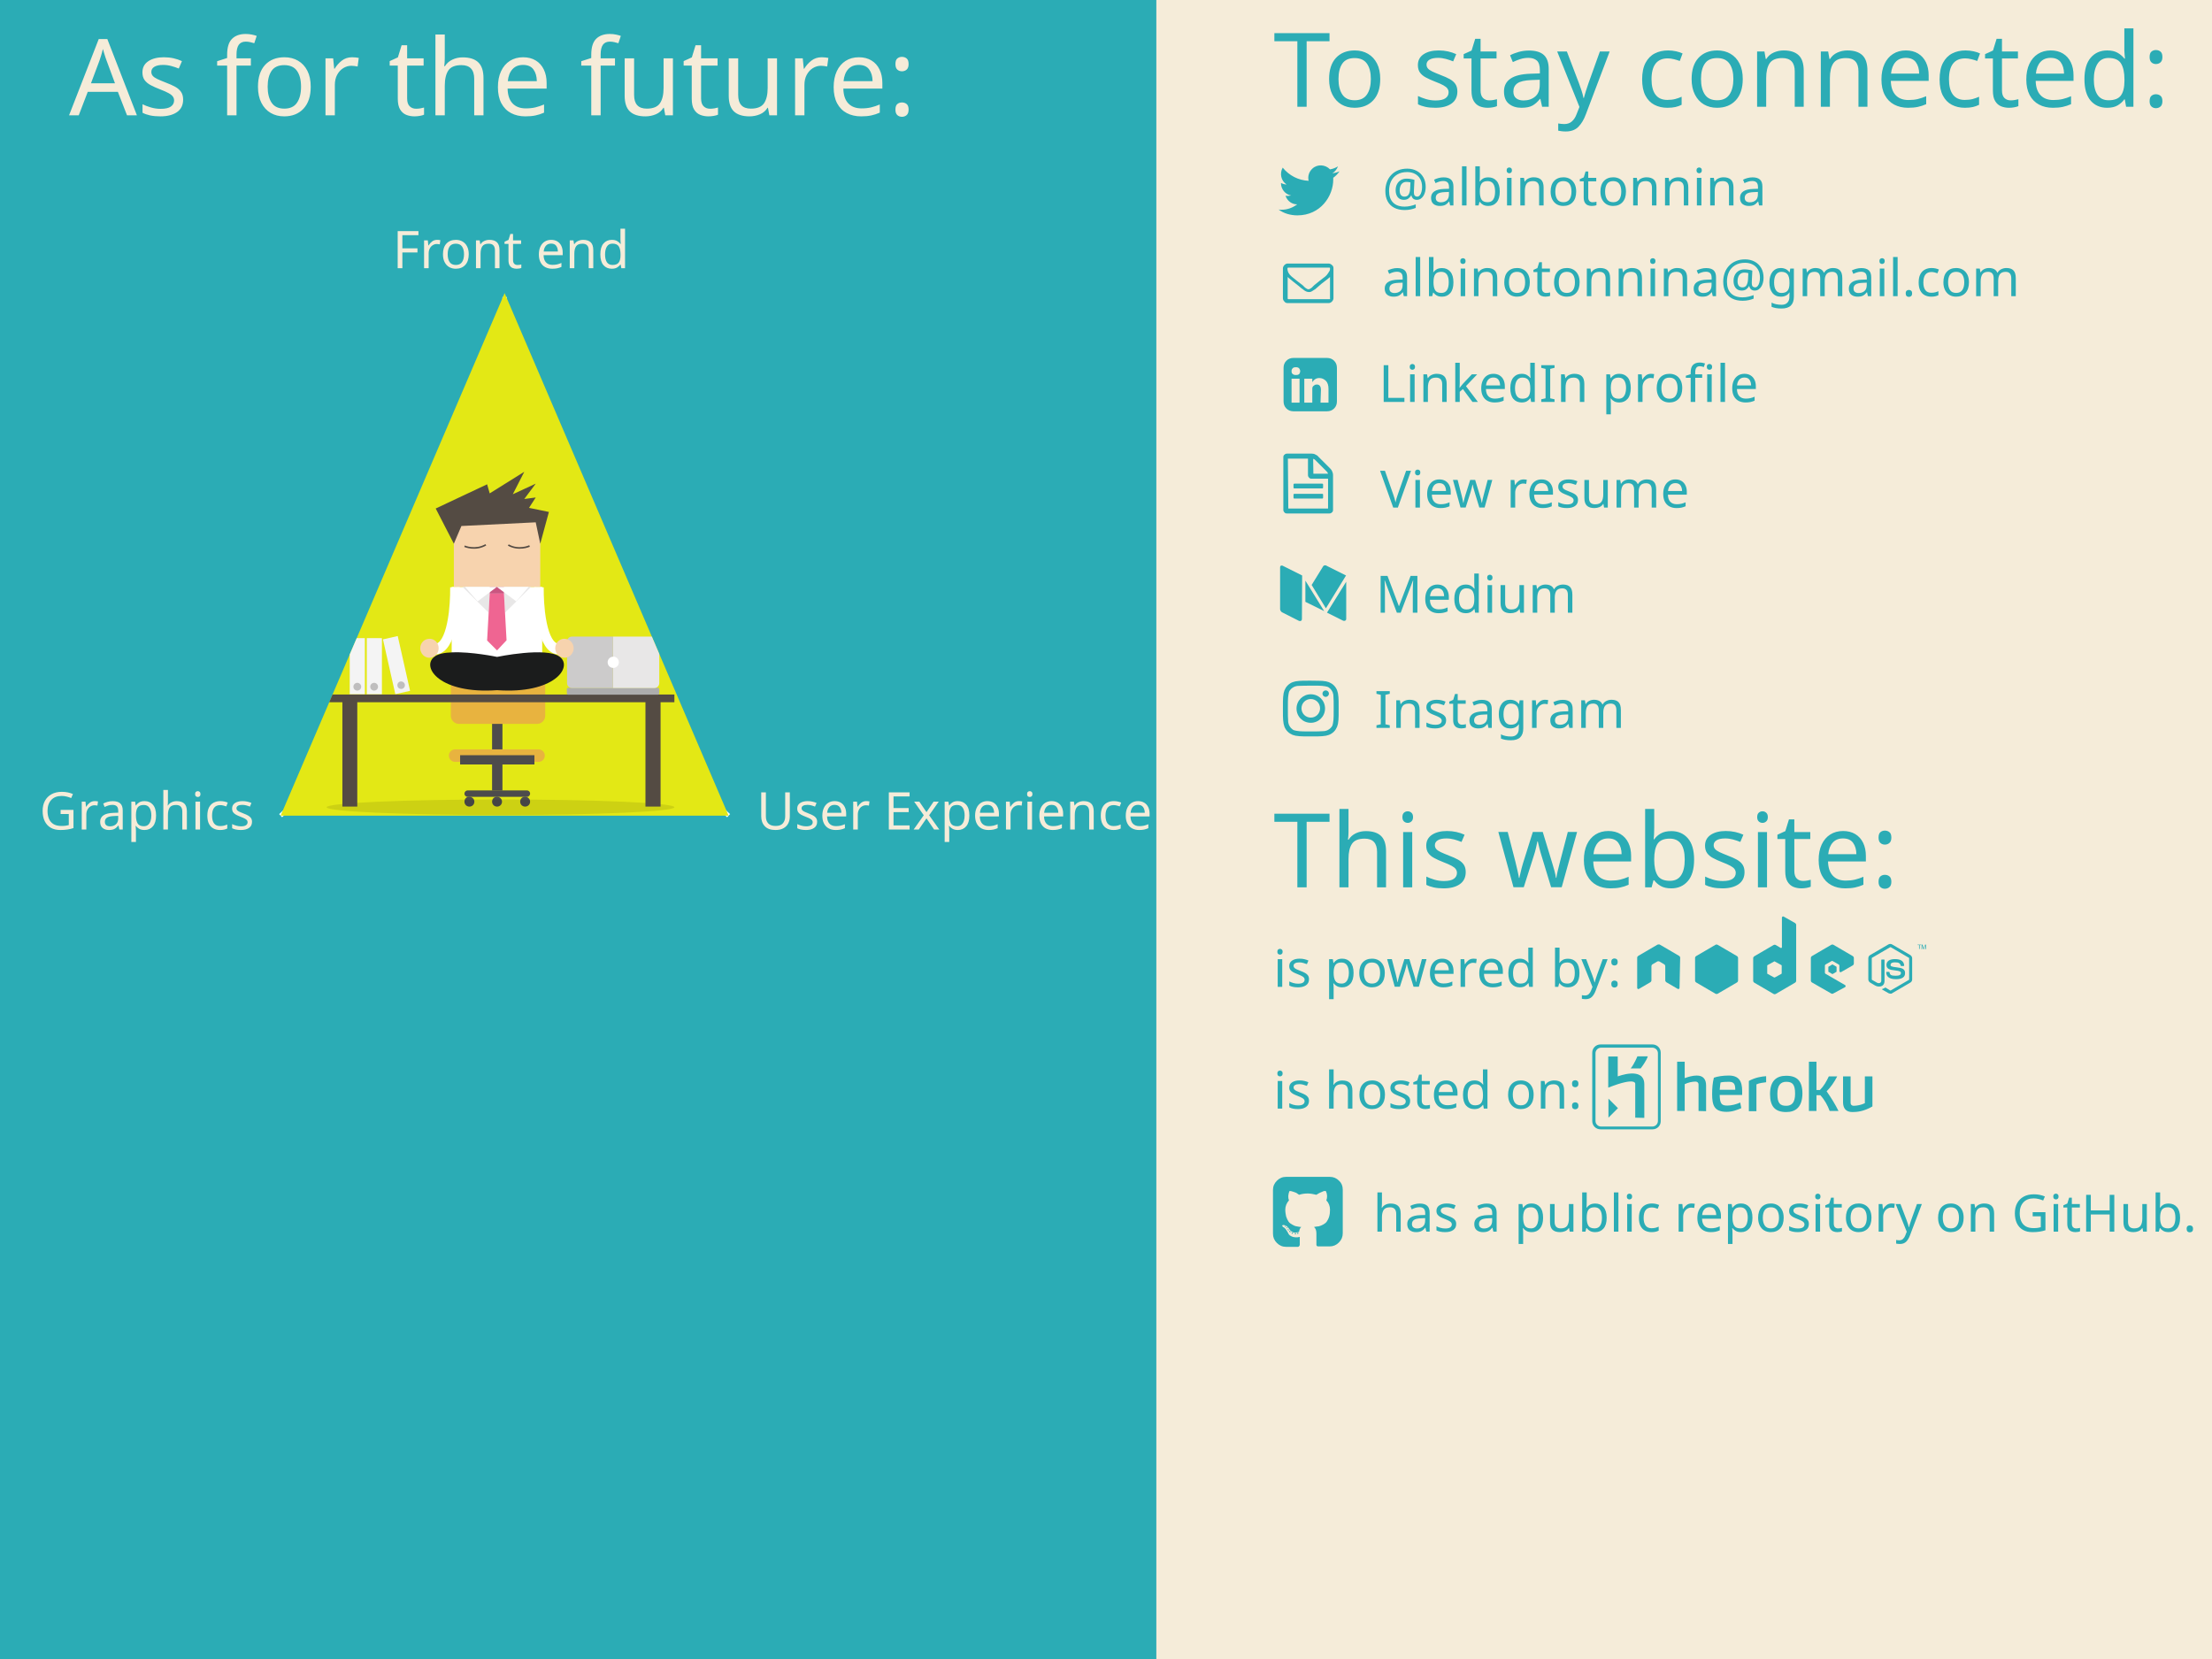
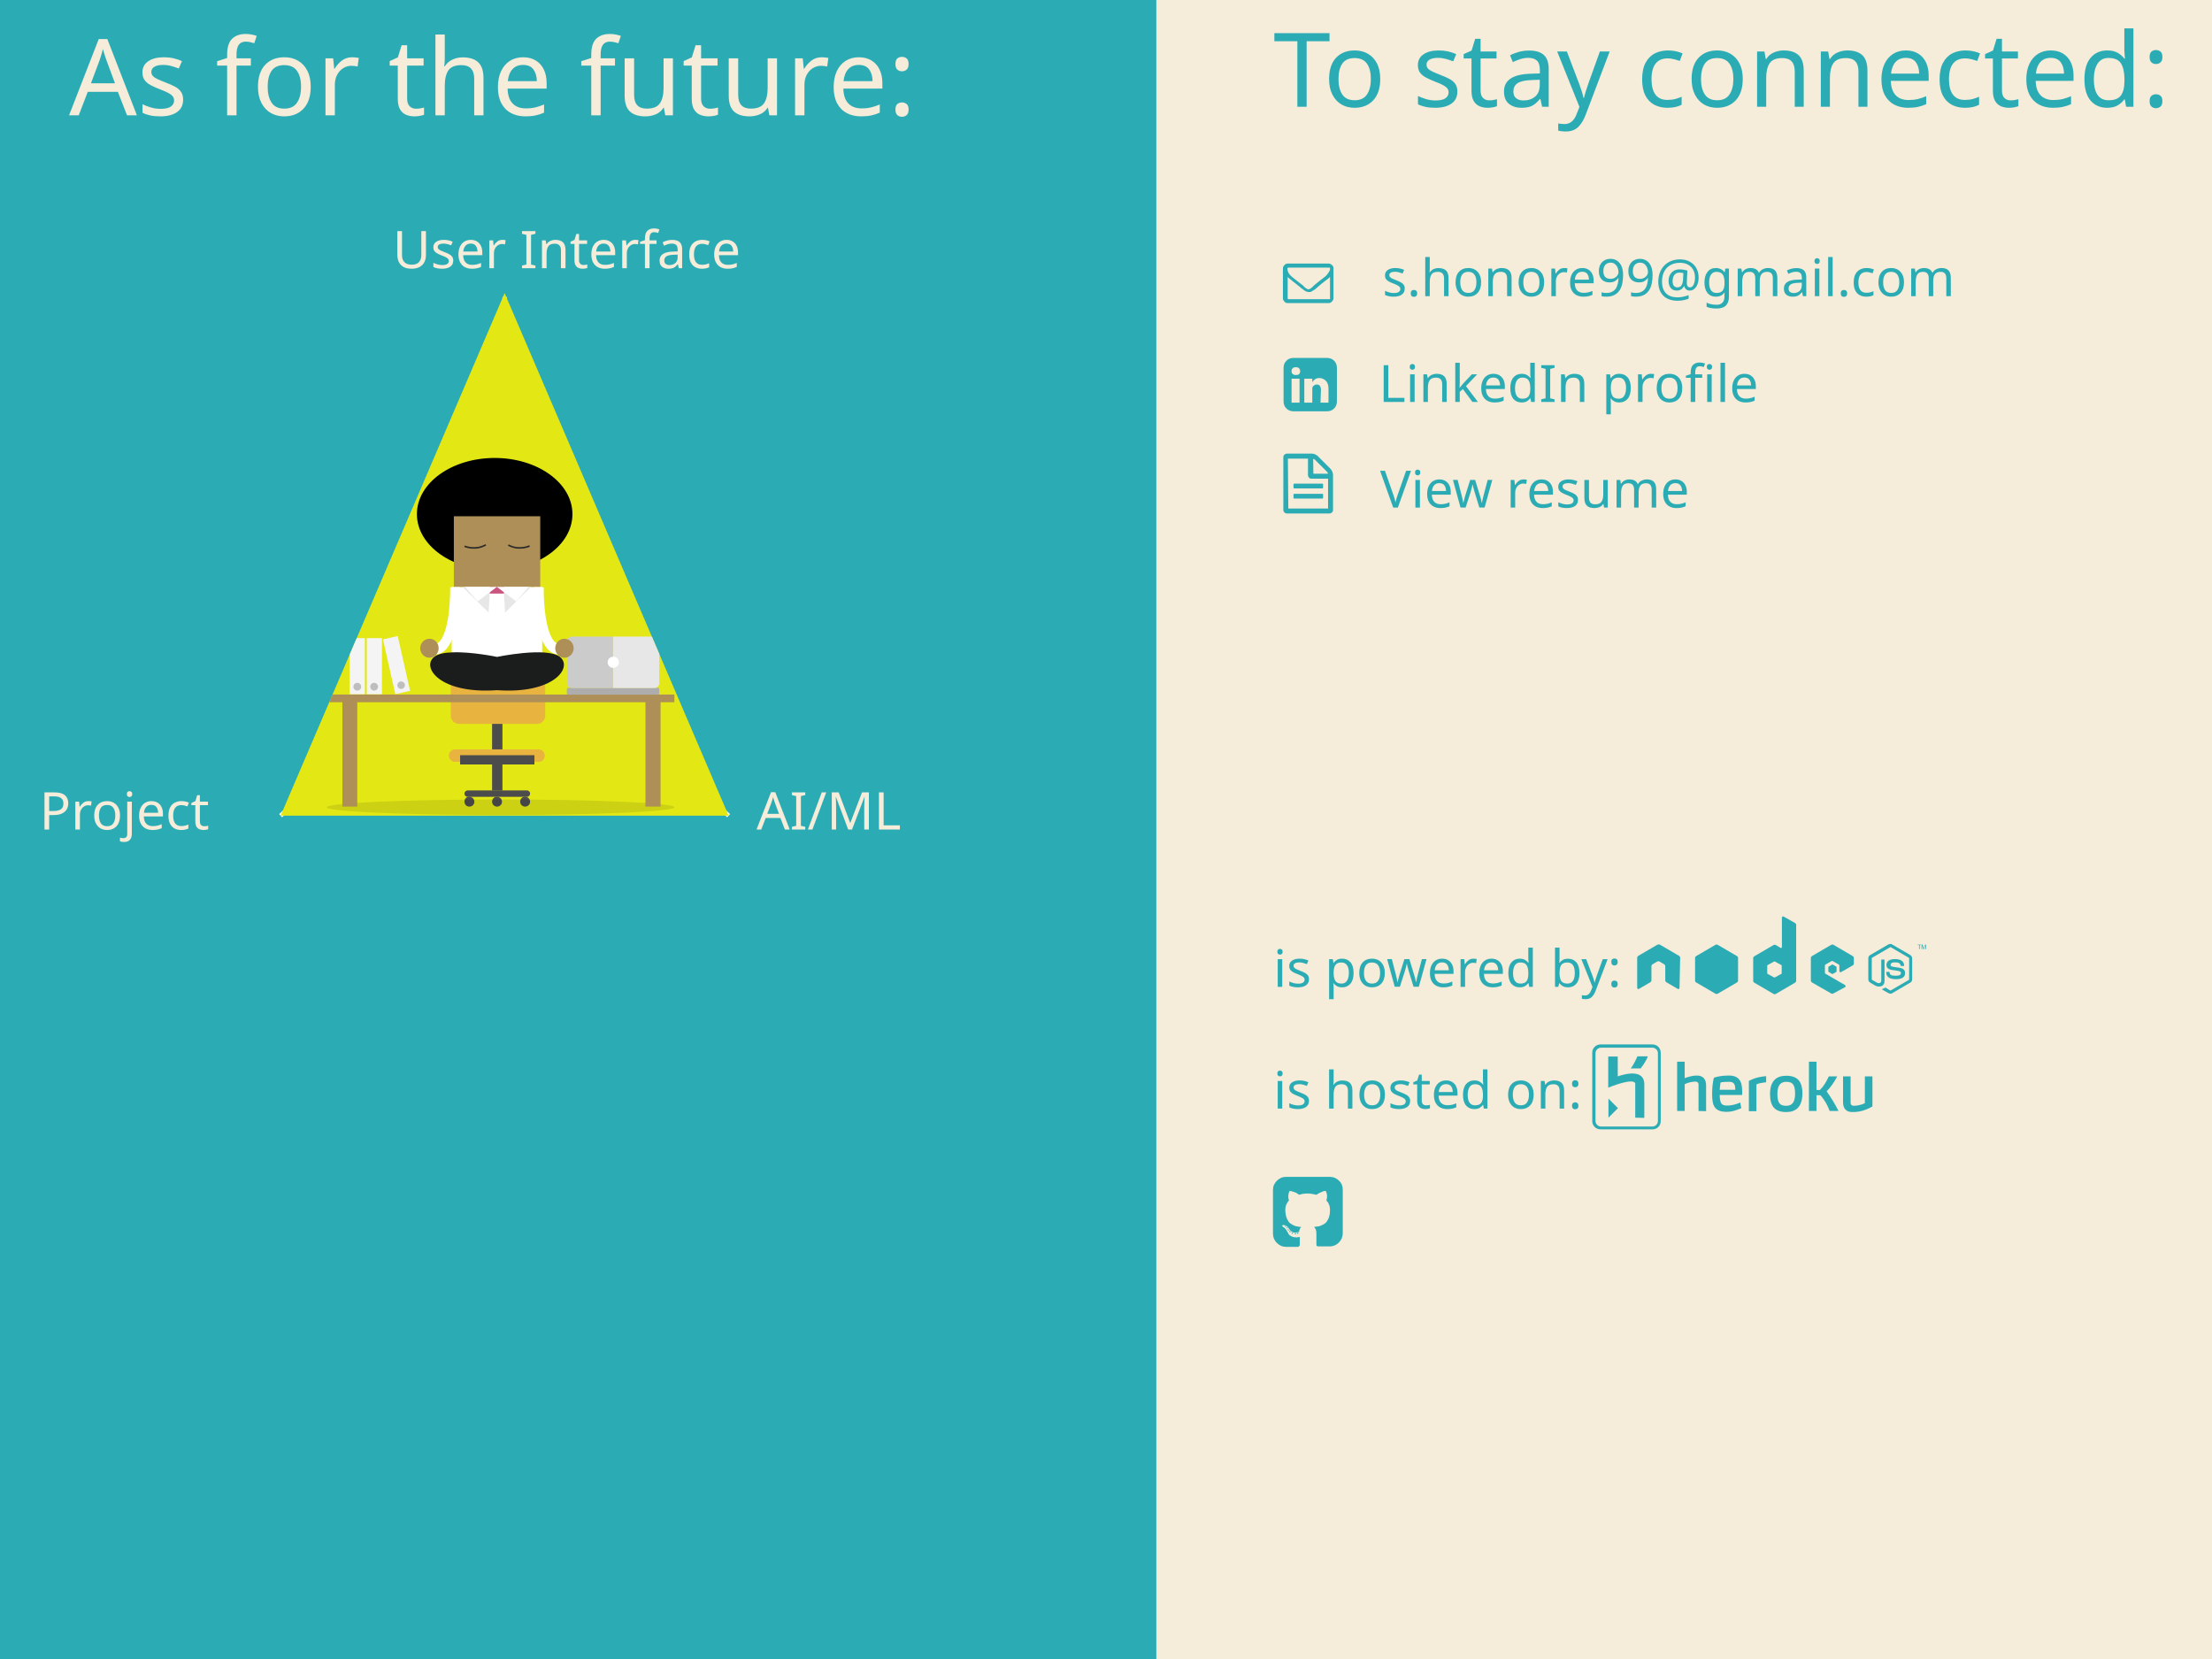
<svg xmlns="http://www.w3.org/2000/svg" xmlns:xlink="http://www.w3.org/1999/xlink" version="1.1" id="svg6" x="0px" y="0px" viewBox="496 -368 1024 768" enable-background="new 496 -368 1024 768" xml:space="preserve">
  <rect id="bg" x="-7122.6" y="-7472" fill="#2BACB5" stroke="#000000" stroke-miterlimit="10" width="15687.9" height="14889" />
  <g id="skills">
    <g id="skillnames">
      <g id="title">
-         <text id="texttitle" transform="matrix(1 0 0 1 677.7734 -243.826)" fill="#F5ECD9" font-family="'Roboto-Light'" font-size="24.076px">Front end</text>
+         <text id="texttitle" transform="matrix(1 0 0 1 677.7734 -243.826)" fill="#F5ECD9" font-family="'Roboto-Light'" font-size="24.076px">User Interface</text>
      </g>
      <g id="title_1_">
-         <text id="texttitle_1_" transform="matrix(1 0 0 1 846.2227 16.0004)" fill="#F5ECD9" font-family="'Roboto-Light'" font-size="24.076px">User Experience</text>
+         <text id="texttitle_1_" transform="matrix(1 0 0 1 846.2227 16.0004)" fill="#F5ECD9" font-family="'Roboto-Light'" font-size="24.076px">AI/ML</text>
      </g>
      <g id="title_2_">
-         <text id="texttitle_2_" transform="matrix(1 0 0 1 514.2649 16.0002)" fill="#F5ECD9" font-family="'Roboto-Light'" font-size="24.076px">Graphics</text>
+         <text id="texttitle_2_" transform="matrix(1 0 0 1 514.2649 16.0002)" fill="#F5ECD9" font-family="'Roboto-Light'" font-size="24.076px">Project</text>
      </g>
    </g>
    <polyline id="graph1" fill="none" stroke="#FFFFFF" stroke-width="2" stroke-miterlimit="10" points="729.6,-230.5 729.6,-87    833.3,9.6  " />
    <line id="graph2" fill="none" stroke="#FFFFFF" stroke-width="2" stroke-miterlimit="10" x1="729.6" y1="-87" x2="625.9" y2="9.6" />
    <polygon id="skillpath" fill="none" stroke="#FFFFFF" stroke-miterlimit="10" points="729.6,-147.8 748.5,-69.4 709.5,-69.4  " />
    <g id="invincible">
      <defs>
        <polygon id="clippingimage" points="729.6,-232.3 833.3,9.6 625.9,9.6    " />
      </defs>
      <clipPath id="clippingimage_1_">
        <use xlink:href="#clippingimage" overflow="visible" />
      </clipPath>
      <rect x="586.5" y="-244.5" clip-path="url(#clippingimage_1_)" fill="#E3E815" width="323" height="294" />
      <g clip-path="url(#clippingimage_1_)">
        <g>
          <g>
            <rect x="723.8" y="-41.8" fill="#4D4C4C" width="4.8" height="39.8" />
            <path fill="#E8B33F" d="M748.2-18.2c0,1.6-1.3,2.9-2.9,2.9h-38.6c-1.6,0-2.9-1.3-2.9-2.9l0,0c0-1.6,1.3-2.9,2.9-2.9h38.6       C746.9-21.1,748.2-19.8,748.2-18.2L748.2-18.2z" />
            <rect x="709" y="-18.4" fill="#4D4C4C" width="34.4" height="4.3" />
            <path fill="#4D4C4C" d="M741.4-0.6c0,0.8-0.7,1.5-1.5,1.5h-27.4c-0.8,0-1.5-0.7-1.5-1.5l0,0c0-0.8,0.7-1.5,1.5-1.5h27.4       C740.7-2.1,741.4-1.5,741.4-0.6L741.4-0.6z" />
            <path fill="#4D4C4C" d="M715.6,3.1c0,1.3-1,2.3-2.3,2.3c-1.3,0-2.3-1-2.3-2.3c0-1.3,1-2.3,2.3-2.3       C714.6,0.9,715.6,1.9,715.6,3.1z" />
            <path fill="#4D4C4C" d="M741.4,3.1c0,1.3-1,2.3-2.3,2.3c-1.3,0-2.3-1-2.3-2.3c0-1.3,1-2.3,2.3-2.3       C740.4,0.9,741.4,1.9,741.4,3.1z" />
            <path fill="#4D4C4C" d="M728.4,3.1c0,1.3-1,2.3-2.3,2.3c-1.3,0-2.3-1-2.3-2.3c0-1.3,1-2.3,2.3-2.3       C727.4,0.9,728.4,1.9,728.4,3.1z" />
            <path fill="#E8B33F" d="M748.4-36.6c0,2-1.7,3.7-3.7,3.7h-36.3c-2,0-3.7-1.7-3.7-3.7v-13.7c0-2,1.7-3.7,3.7-3.7h36.3       c2,0,3.7,1.7,3.7,3.7V-36.6z" />
          </g>
          <g>
            <path opacity="0.1" d="M808.2,5.7c0,2-36.1,3.6-80.5,3.6c-44.5,0-80.5-1.6-80.5-3.6c0-2,36.1-3.6,80.5-3.6       C772.1,2.1,808.2,3.7,808.2,5.7z" />
          </g>
          <g>
            <rect x="657.9" y="-72.6" fill="#F4F4F4" width="7" height="26" />
            <path fill="#BFBEBE" d="M663.2-50.1c0,1-0.8,1.8-1.8,1.8c-1,0-1.8-0.8-1.8-1.8c0-1,0.8-1.8,1.8-1.8       C662.4-51.9,663.2-51.1,663.2-50.1z" />
          </g>
          <g>
            <rect x="665.8" y="-72.6" fill="#F4F4F4" width="7" height="26" />
            <path fill="#BFBEBE" d="M671-50.1c0,1-0.8,1.8-1.8,1.8c-1,0-1.8-0.8-1.8-1.8c0-1,0.8-1.8,1.8-1.8C670.2-51.9,671-51.1,671-50.1       z" />
          </g>
          <g>
            <rect x="676.1" y="-73.1" transform="matrix(0.9755 -0.2198 0.2198 0.9755 29.8222 147.899)" fill="#F4F4F4" width="7" height="26" />
            <path fill="#BFBEBE" d="M683.4-51.2c0.2,1-0.4,1.9-1.3,2.1c-1,0.2-1.9-0.4-2.1-1.3c-0.2-1,0.4-1.9,1.3-2.1       C682.2-52.7,683.2-52.1,683.4-51.2z" />
          </g>
-           <polygon fill="#544B43" points="808.2,-46.5 648.1,-46.5 648.1,-42.9 654.5,-42.9 654.5,5.4 661.4,5.4 661.4,-42.9 794.8,-42.9       794.8,5.4 801.8,5.4 801.8,-42.9 808.2,-42.9     " />
+           <polygon fill="#ad8f57" points="808.2,-46.5 648.1,-46.5 648.1,-42.9 654.5,-42.9 654.5,5.4 661.4,5.4 661.4,-42.9 794.8,-42.9       794.8,5.4 801.8,5.4 801.8,-42.9 808.2,-42.9" />
        </g>
        <g>
          <path fill="#ADADAD" d="M801.2-47c0,0.3-0.3,0.6-0.6,0.6H759c-0.3,0-0.6-0.3-0.6-0.6v-2c0-0.3,0.3-0.6,0.6-0.6h41.6      c0.3,0,0.6,0.3,0.6,0.6V-47z" />
          <g>
            <path fill="#E8E7E7" d="M798.9-73.3h-19.1v23.8h19.1c1.3,0,2.3-1,2.3-2.3V-71C801.2-72.3,800.2-73.3,798.9-73.3z" />
            <path fill="#CCCBCB" d="M760.8-73.3c-1.3,0-2.3,1-2.3,2.3v19.2c0,1.3,1,2.3,2.3,2.3h19v-23.8H760.8z" />
          </g>
          <path fill="#FFFFFF" d="M782.5-61.4c0,1.5-1.2,2.6-2.6,2.6c-1.5,0-2.6-1.2-2.6-2.6c0-1.5,1.2-2.6,2.6-2.6      C781.3-64.1,782.5-62.9,782.5-61.4z" />
        </g>
        <g id="me">
          <rect x="705.1" y="-96.3" fill="#FFFFFF" width="41.9" height="41.9" />
-           <polygon fill="#F7D3AE" points="706.1,-129 706.1,-115.8 706.1,-96.3 746.1,-96.3 746.1,-115.4 746.1,-129     " />
+           <ellipse cx="725" cy="-130" rx="35" ry="25" style="fill:black;stroke:black;stroke-width:2" />
+           <polygon fill="#ad8f57" points="706.1,-129 706.1,-115.8 706.1,-96.3 746.1,-96.3 746.1,-115.4 746.1,-129     " />
          <polygon fill="#E8E7E7" points="729.3,-93.2 729.8,-84.4 741.8,-96.3 729.3,-96.3 729.3,-93.2     " />
          <polygon fill="#E8E7E7" points="722.7,-96.3 710.1,-96.3 722.2,-84.4 722.7,-93.2     " />
          <polygon fill="#CA5580" points="726,-93.2 729.3,-93.2 729.3,-96.3 722.7,-96.3 722.7,-93.2     " />
-           <polygon fill="#EF6592" points="730.5,-71.6 729.3,-93.2 729.3,-93.2 726,-93.2 722.7,-93.2 721.5,-71.5 726.1,-66.9     " />
          <polygon fill="#FFFFFF" points="726,-96.3 717.1,-89.6 711.3,-96.3     " />
          <polygon fill="#FFFFFF" points="726,-96.3 735,-89.6 740.7,-96.3     " />
-           <polygon fill="#1B1C1C" points="747,-51.1 705.2,-51.2 705.2,-61.4 747,-61.4     " />
-           <polygon fill="#544B43" points="706.1,-116.3 697.7,-132.6 721.5,-143.8 722.7,-139.6 738.7,-149.6 733.4,-139.2 744,-144.1       738.7,-137 744,-137.7 740.9,-132.9 750.1,-131 746.1,-116.3 744,-126.2 709.6,-124.5     " />
+           <polygon fill="#1B1C1C" points="747,-51.1 705.2,-51.2 705.2,-61.4 747,-61.4 " />
+           <path d="M125,85 a60,60 0 1,0 -115,0" fill="#2b2b2a" />
          <path fill="#1B1C1C" d="M728-45.9" />
          <path fill="#1B1C1C" d="M755.2-63.9c-6.1-4.8-29.1,0-29.1,0s-11.9-2.5-20.8-2.1c-3.5,0.1-6.6,0.7-8.3,2.1      c-6.1,4.8,2.7,17.3,29.1,15.4C752.5-46.6,761.3-59.1,755.2-63.9z" />
          <g>
-             <path fill="#544B43" d="M711.2-115.5l-0.3,0.7c0.2,0.1,5.3,2.2,10.2-0.7l-0.4-0.6C716.1-113.4,711.2-115.4,711.2-115.5z" />
+             <path fill="#2b2b2a" d="M711.2-115.5l-0.3,0.7c0.2,0.1,5.3,2.2,10.2-0.7l-0.4-0.6C716.1-113.4,711.2-115.4,711.2-115.5z" />
          </g>
          <g>
-             <path fill="#544B43" d="M741-115.6l0.3,0.7c-0.2,0.1-5.2,2.3-10.2-0.5l0.4-0.6C736.1-113.4,740.9-115.5,741-115.6z" />
+             <path fill="#2b2b2a" d="M741-115.6l0.3,0.7c-0.2,0.1-5.2,2.3-10.2-0.5l0.4-0.6C736.1-113.4,740.9-115.5,741-115.6z" />
          </g>
          <g>
            <path fill="#FFFFFF" d="M756.8-70.4c-2,0.9-3.1,0.3-3.7-0.2c-2.2-1.7-3.9-6.7-4.8-14c-0.7-6-0.6-11.4-0.6-11.5c0,0,0,0,0,0       l-4.4-0.1c0,0.2-0.1,5.9,0.7,12.2c1.1,9,3.3,14.9,6.6,17.5c1,0.8,2.5,1.5,4.4,1.5c1,0,2.2-0.2,3.5-0.8L756.8-70.4z" />
-             <path fill="#F7D3AE" d="M756.5-63.6c-2.3-0.4-3.8-2.7-3.4-5.1c0.4-2.4,2.6-4,5-3.5c2.3,0.4,3.8,2.7,3.4,5.1       C761-64.7,758.8-63.1,756.5-63.6z" />
+             <path fill="#ad8f57" d="M756.5-63.6c-2.3-0.4-3.8-2.7-3.4-5.1c0.4-2.4,2.6-4,5-3.5c2.3,0.4,3.8,2.7,3.4,5.1       C761-64.7,758.8-63.1,756.5-63.6z" />
          </g>
          <g>
            <path fill="#FFFFFF" d="M695.3-70.4c2,0.9,3.1,0.3,3.7-0.2c2.2-1.7,3.9-6.7,4.8-14c0.7-6,0.6-11.4,0.6-11.5c0,0,0,0,0,0       l4.4-0.1c0,0.2,0.1,5.9-0.7,12.2c-1.1,9-3.3,14.9-6.6,17.5c-1,0.8-2.5,1.5-4.4,1.5c-1,0-2.2-0.2-3.5-0.8L695.3-70.4z" />
-             <path fill="#F7D3AE" d="M695.6-63.6c2.3-0.4,3.8-2.7,3.4-5.1c-0.4-2.4-2.6-4-5-3.5c-2.3,0.4-3.8,2.7-3.4,5.1       C691.1-64.7,693.3-63.1,695.6-63.6z" />
+             <path fill="#ad8f57" d="M695.6-63.6c2.3-0.4,3.8-2.7,3.4-5.1c-0.4-2.4-2.6-4-5-3.5c-2.3,0.4-3.8,2.7-3.4,5.1       C691.1-64.7,693.3-63.1,695.6-63.6z" />
          </g>
        </g>
      </g>
    </g>
  </g>
  <g id="sc6title">
    <text transform="matrix(1 0 0 1 527.9698 -314.6172)" fill="#F5ECD9" font-family="'Roboto-Thin'" font-size="49.216px">As for the future:</text>
  </g>
  <rect id="bgright" x="1031.3" y="-1872.5" fill="#F5ECD9" width="2340.6" height="3810.5" />
  <g id="endtitles">
    <g id="githubsite">
      <g>
        <text transform="matrix(1 0 0 1 1098.577 1164.745)" fill="#2BACB5" font-family="'Roboto-Thin'" font-size="23.865px">copyright 2017 Albino Tonnina</text>
      </g>
      <path fill="#2BACB5" d="M1093.4,202.4c-0.1,0.1-0.3,0.1-0.4-0.1c-0.2-0.2-0.3-0.3-0.1-0.4c0.1-0.1,0.3-0.1,0.4,0.1    C1093.5,202.2,1093.5,202.4,1093.4,202.4z M1092.5,201.2c0.2,0.2,0.2,0.3,0,0.4c-0.1,0.1-0.3,0-0.3-0.2c-0.1-0.2-0.1-0.3,0-0.4    C1092.3,200.9,1092.4,200.9,1092.5,201.2z M1091.2,199.9c-0.1,0.1-0.2,0.1-0.3,0c-0.2-0.1-0.2-0.2-0.2-0.3c0-0.1,0.2-0.1,0.3,0    C1091.2,199.7,1091.3,199.8,1091.2,199.9z M1091.9,200.6c-0.1,0.1-0.2,0.1-0.3-0.1c-0.1-0.2-0.2-0.3,0-0.3    c0.1-0.1,0.2-0.1,0.3,0.1C1092,200.4,1092,200.5,1091.9,200.6z M1094.6,202.9c-0.1,0.2-0.2,0.3-0.4,0.2c-0.3-0.1-0.3-0.2-0.3-0.3    c0.1-0.2,0.2-0.2,0.4-0.2C1094.6,202.7,1094.6,202.8,1094.6,202.9z M1096,203.1c0,0.2-0.1,0.3-0.3,0.3c-0.3,0-0.3-0.1-0.3-0.3    c0-0.2,0.1-0.3,0.3-0.3C1095.8,202.9,1096,202.9,1096,203.1z M1097.1,202.9c0,0.2-0.1,0.3-0.3,0.3s-0.3,0-0.4-0.2    c0-0.2,0.1-0.3,0.3-0.3C1097,202.6,1097.1,202.7,1097.1,202.9z M1117.6,182.7v20.2c0,1.7-0.6,3.1-1.8,4.3    c-1.2,1.2-2.6,1.8-4.3,1.8h-4.8c-0.3,0-0.4,0-0.5,0s-0.3-0.1-0.4-0.1c-0.2-0.1-0.3-0.2-0.3-0.3c-0.1-0.2-0.1-0.3-0.1-0.6v-5    c0-1.3-0.3-2.3-1.1-3c0.8-0.1,1.5-0.3,2.2-0.3c0.7-0.2,1.3-0.4,2-0.8c0.7-0.4,1.3-0.8,1.7-1.4c0.4-0.6,0.8-1.3,1.1-2.3    s0.4-2,0.4-3.2c0-1.7-0.6-3.2-1.7-4.3c0.5-1.3,0.5-2.8-0.2-4.3c-0.4-0.1-1-0.1-1.7,0.3c-0.8,0.3-1.4,0.6-1.9,0.9l-0.8,0.5    c-1.3-0.3-2.7-0.6-4-0.6c-1.4,0-2.8,0.2-4,0.6c-0.3-0.2-0.5-0.3-0.9-0.6c-0.3-0.3-0.9-0.5-1.8-0.8c-0.8-0.3-1.4-0.4-1.8-0.3    c-0.6,1.6-0.7,3-0.2,4.3c-1.1,1.2-1.7,2.7-1.7,4.3c0,1.2,0.2,2.3,0.4,3.2c0.3,0.9,0.7,1.7,1.1,2.3s1,1,1.7,1.4    c0.7,0.4,1.3,0.7,2,0.8s1.3,0.3,2.2,0.3c-0.6,0.5-0.9,1.3-1,2.2c-0.3,0.2-0.6,0.3-0.9,0.3c-0.3,0.1-0.8,0.1-1.2,0.1    c-0.5,0-0.9-0.2-1.4-0.5c-0.5-0.3-0.8-0.8-1.2-1.3c-0.3-0.4-0.6-0.8-1-1.1c-0.4-0.3-0.8-0.4-1-0.5l-0.4-0.1c-0.3,0-0.5,0-0.6,0.1    c-0.1,0.1-0.2,0.2-0.1,0.3c0,0.1,0.1,0.2,0.2,0.3c0.1,0.1,0.2,0.2,0.3,0.3l0.2,0.1c0.3,0.2,0.6,0.4,0.9,0.8    c0.3,0.4,0.5,0.8,0.7,1.1l0.3,0.5c0.2,0.5,0.5,1,0.9,1.3s0.9,0.5,1.4,0.7c0.5,0.1,1,0.2,1.5,0.2c0.5,0,0.8,0,1.2-0.1l0.5-0.1    c0,0.5,0,1.3,0,2.2s0,1.4,0,1.4c0,0.3-0.1,0.5-0.3,0.7c-0.2,0.2-0.3,0.3-0.5,0.3s-0.4,0-0.7,0h-4.8c-1.7,0-3.1-0.6-4.3-1.8    c-1.2-1.2-1.8-2.6-1.8-4.3v-20.2c0-1.7,0.6-3.1,1.8-4.3c1.2-1.2,2.6-1.8,4.3-1.8h20.2c1.7,0,3.1,0.6,4.3,1.8    C1117,179.6,1117.6,181,1117.6,182.7L1117.6,182.7z" />
      <g>
-         <text transform="matrix(1 0 0 1 1131.617 202.1562)" fill="#2BACB5" font-family="'Roboto-Thin'" font-size="23.865px">has a public repository on GitHub.</text>
-       </g>
+ 		</g>
    </g>
    <g id="node">
      <g>
        <path fill="#2BACB5" d="M1273.8,75.4c0-0.4-0.2-0.7-0.5-0.9l-8.9-5.2c-0.1-0.1-0.3-0.1-0.5-0.1h-0.1c-0.2,0-0.3,0.1-0.5,0.1     l-8.9,5.2c-0.3,0.2-0.5,0.5-0.5,0.9v13.9c0,0.2,0.1,0.4,0.3,0.5s0.4,0.1,0.5,0l5.3-3.1c0.3-0.2,0.5-0.5,0.5-0.9v-6.5     c0-0.4,0.2-0.7,0.5-0.9l2.2-1.3c0.2-0.1,0.3-0.1,0.5-0.1c0.2,0,0.4,0,0.5,0.1l2.2,1.3c0.3,0.2,0.5,0.5,0.5,0.9v6.5     c0,0.4,0.2,0.7,0.5,0.9l5.3,3.1c0.2,0.1,0.4,0.1,0.5,0c0.2-0.1,0.3-0.3,0.3-0.5L1273.8,75.4z" />
        <path fill="#2BACB5" d="M1321.7,56.3c-0.2-0.1-0.4-0.1-0.5,0c-0.2,0.1-0.3,0.3-0.3,0.5v13.7c0,0.1-0.1,0.3-0.2,0.3     c-0.1,0.1-0.3,0.1-0.4,0l-2.2-1.3c-0.3-0.2-0.7-0.2-1.1,0l-8.9,5.2c-0.3,0.2-0.5,0.5-0.5,0.9v10.4c0,0.4,0.2,0.7,0.5,0.9l8.9,5.2     c0.3,0.2,0.7,0.2,1.1,0l8.9-5.2c0.3-0.2,0.5-0.5,0.5-0.9V60.2c0-0.4-0.2-0.7-0.5-0.9L1321.7,56.3z M1320.8,82.6     c0,0.1-0.1,0.2-0.1,0.2l-3.1,1.7c-0.1,0-0.2,0-0.3,0l-3.1-1.7c-0.1,0-0.1-0.1-0.1-0.2V79c0-0.1,0.1-0.2,0.1-0.2l3.1-1.7     c0.1-0.1,0.2-0.1,0.3,0l3.1,1.7c0.1,0.1,0.1,0.1,0.1,0.2V82.6z" />
        <path fill="#2BACB5" d="M1353.7,78.9c0.3-0.2,0.5-0.5,0.5-0.9v-2.5c0-0.4-0.2-0.7-0.5-0.9l-8.9-5.2c-0.3-0.2-0.7-0.2-1.1,0     l-8.9,5.2c-0.3,0.2-0.5,0.5-0.5,0.9v10.4c0,0.4,0.2,0.7,0.5,0.9l8.9,5.1c0.3,0.2,0.7,0.2,1,0l5.4-2.9c0.2-0.1,0.3-0.3,0.3-0.5     c0-0.2-0.1-0.4-0.3-0.5l-9-5.2c-0.2-0.1-0.3-0.3-0.3-0.5v-3.3c0-0.2,0.1-0.4,0.3-0.5l2.8-1.6c0.2-0.1,0.4-0.1,0.5,0l2.8,1.6     c0.2,0.1,0.3,0.3,0.3,0.5v2.5c0,0.2,0.1,0.4,0.3,0.5s0.4,0.1,0.5,0L1353.7,78.9z" />
        <path fill="#2BACB5" d="M1290.1,69.4c0.3-0.2,0.7-0.2,1.1,0l8.9,5.2c0.3,0.2,0.5,0.5,0.5,0.9v10.4c0,0.4-0.2,0.7-0.5,0.9     l-8.9,5.2c-0.3,0.2-0.7,0.2-1.1,0l-8.9-5.2c-0.3-0.2-0.5-0.5-0.5-0.9V75.5c0-0.4,0.2-0.7,0.5-0.9L1290.1,69.4z" />
        <path fill="#2BACB5" d="M1371.2,92c-0.3,0-0.6-0.1-0.9-0.2l-2.8-1.6c-0.4-0.2-0.2-0.3-0.1-0.4c0.6-0.2,0.7-0.2,1.3-0.6     c0.1,0,0.1,0,0.2,0l2.1,1.3c0.1,0,0.2,0,0.3,0l8.4-4.9c0.1,0,0.1-0.1,0.1-0.2v-9.8c0-0.1,0-0.2-0.1-0.2l-8.4-4.9     c-0.1,0-0.2,0-0.3,0l-8.4,4.9c-0.1,0-0.1,0.1-0.1,0.2v9.8c0,0.1,0.1,0.2,0.1,0.2l2.3,1.3c1.2,0.6,2-0.1,2-0.8v-9.7     c0-0.1,0.1-0.2,0.2-0.2h1.1c0.1,0,0.2,0.1,0.2,0.2v9.7c0,1.6-0.9,2.6-2.5,2.6c-0.5,0-0.9,0-1.9-0.5l-2.2-1.3     c-0.5-0.3-0.9-0.9-0.9-1.5v-9.8c0-0.6,0.3-1.2,0.9-1.5l8.4-4.9c0.5-0.3,1.2-0.3,1.7,0l8.4,4.9c0.5,0.3,0.9,0.9,0.9,1.5v9.8     c0,0.6-0.3,1.2-0.9,1.5l-8.4,4.9C1371.8,92,1371.5,92,1371.2,92z" />
        <path fill="#2BACB5" d="M1373.7,85.3c-3.7,0-4.5-1.7-4.5-3.2c0-0.1,0.1-0.2,0.2-0.2h1.1c0.1,0,0.2,0.1,0.2,0.2     c0.2,1.1,0.6,1.6,2.8,1.6c1.8,0,2.5-0.4,2.5-1.3c0-0.5-0.2-0.9-2.9-1.2c-2.3-0.2-3.8-0.7-3.8-2.5c0-1.7,1.4-2.7,3.9-2.7     c2.7,0,4.1,0.9,4.3,2.9c0,0.1,0,0.1-0.1,0.2c0,0-0.1,0.1-0.2,0.1h-1.1c-0.1,0-0.2-0.1-0.2-0.2c-0.3-1.1-0.9-1.5-2.6-1.5     c-1.9,0-2.1,0.7-2.1,1.2c0,0.6,0.3,0.8,2.8,1.1c2.6,0.3,3.9,0.8,3.9,2.6C1378,84.3,1376.5,85.3,1373.7,85.3z" />
        <g>
          <path fill="#2BACB5" d="M1385.4,69.3v0.2h-0.7v1.8h-0.3v-1.8h-0.7v-0.2H1385.4z" />
          <path fill="#2BACB5" d="M1385.6,69.3h0.4l0.6,1.8l0.6-1.8h0.4v2.1h-0.3v-1.2c0,0,0-0.1,0-0.2s0-0.2,0-0.3l-0.6,1.7h-0.3      l-0.6-1.7v0.1c0,0.1,0,0.1,0,0.2s0,0.2,0,0.2v1.2h-0.3L1385.6,69.3L1385.6,69.3L1385.6,69.3z" />
        </g>
        <path fill="#2BACB5" d="M1344.2,78.5c0.1,0,0.1,0,0.2,0l1.7,1c0.1,0,0.1,0.1,0.1,0.2v2c0,0.1,0,0.1-0.1,0.2l-1.7,1     c-0.1,0-0.1,0-0.2,0l-1.7-1c-0.1,0-0.1-0.1-0.1-0.2v-2c0-0.1,0-0.1,0.1-0.2L1344.2,78.5z" />
      </g>
      <text transform="matrix(1 0 0 1 1085.459 88.8281)" fill="#2BACB5" font-family="'Roboto-Thin'" font-size="23.865px">is powered by:</text>
    </g>
    <g id="heroku">
      <g>
        <path fill="#2BACB5" d="M1282.3,146.3v-12.3c0-0.8-0.6-1.3-1.4-1.3c-1.5,0-3.4,0.4-5,1.2v12.4h-3.5v-22.8h3.5v7.6     c1.7-0.6,3.6-1.2,5.6-1.2c3.1,0,4.3,1.9,4.3,4.6v11.9L1282.3,146.3L1282.3,146.3z M1292.1,138.9c0.1,4.1,0.9,4.9,3.5,4.9     c2,0,4.2-0.6,6-1.4l0.5,2.6c-1.9,0.8-4.1,1.7-6.8,1.7c-5.8,0-6.7-3.1-6.7-8.2c0-2.7,0.2-5.2,0.8-7.6c1.7-0.6,4.1-1,6.9-1     c4.7,0,6.2,2.6,6.2,7.2v1.8L1292.1,138.9L1292.1,138.9z M1296.5,132.8c-1,0-2.7,0-4,0.3c-0.1,0.7-0.3,1.7-0.4,3.4h7.2     C1299.3,134.2,1298.9,132.8,1296.5,132.8L1296.5,132.8z M1309.1,134v12.4h-3.5v-14c2.9-1.6,6-2.1,8-2.2v2.8     C1312.3,133.2,1310.5,133.3,1309.1,134L1309.1,134z M1322.9,146.8c-5.1,0-7.5-2.5-7.5-8.3c0-6.2,3-8.5,7.5-8.5     c5.1,0,7.5,2.5,7.5,8.3C1330.3,144.5,1327.3,146.8,1322.9,146.8L1322.9,146.8z M1322.9,132.8c-2.6,0-4.1,1.6-4.1,5.6     c0,4.4,1.3,5.5,4.1,5.5c2.6,0,4.1-1.5,4.1-5.6C1327,133.9,1325.7,132.8,1322.9,132.8L1322.9,132.8z M1347.1,146.3h-4.1     c-0.9-2.5-2.3-5.1-4.3-7.3h-1.8v7.3h-3.5v-22.8h3.5v13.1h1.6c1.8-1.8,3.1-4.1,4.1-6.3h3.9c-1.4,2.7-3,5-4.9,6.9     C1343.8,140.3,1345.6,143.3,1347.1,146.3L1347.1,146.3z M1353.5,146.8c-3.1,0-4.3-1.9-4.3-4.6v-11.9h3.5v12.3     c0,0.8,0.6,1.3,1.4,1.3c1.5,0,3.6-0.4,5.2-1.2v-12.4h3.5v13.9C1358.7,146.6,1355.5,146.8,1353.5,146.8L1353.5,146.8z" />
        <path fill="#2BACB5" d="M1261,154.8h-24.1c-2.1,0-3.8-1.7-3.8-3.8v-31.7c0-2.1,1.7-3.8,3.8-3.8h24.1c2.1,0,3.8,1.7,3.8,3.8v31.7     C1264.8,153.2,1263.1,154.8,1261,154.8L1261,154.8z M1263.5,119.6c0-1.5-1.2-2.6-2.6-2.6h-23.7c-1.5,0-2.6,1.2-2.6,2.6v31.3     c0,1.5,1.2,2.6,2.6,2.6h23.7c1.5,0,2.6-1.2,2.6-2.6V119.6L1263.5,119.6z" />
        <path fill="#2BACB5" d="M1253,149.4v-15.5c0,0,1-3.7-12.5,1.6c0,0.1,0-14.4,0-14.4h4.4v9.2c0,0,12.3-4.8,12.3,3.7s0,15.5,0,15.5     L1253,149.4L1253,149.4z M1255.5,126.6h-4.6c1.7-2.1,3.1-5.6,3.1-5.6h4.8C1258.9,121.1,1258,123.4,1255.5,126.6L1255.5,126.6z      M1240.6,149.4v-8.8l4.4,4.4L1240.6,149.4L1240.6,149.4z" />
      </g>
      <text transform="matrix(1 0 0 1 1085.459 145.1913)" fill="#2BACB5" font-family="'Roboto-Thin'" font-size="23.865px">is hosted on:</text>
    </g>
-     <text transform="matrix(1 0 0 1 1085.46 42.7616)" fill="#2BACB5" font-family="'Roboto-Thin'" font-size="47.73px">This website:</text>
-     <g id="medium">
-       <text transform="matrix(1 0 0 1 1132.828 -84.3644)" fill="#2BACB5" font-family="'Roboto-Thin'" font-size="23.865px">Medium</text>
-       <g>
-         <path fill="#2BACB5" d="M1119.1-101.6C1119.1-101.6,1119.1-101.6,1119.1-101.6L1119.1-101.6l-9.2-4.6c-0.1,0-0.1-0.1-0.2-0.1     c-0.1,0-0.2,0-0.3,0c-0.4,0-0.7,0.2-0.9,0.5l-5.3,8.6l6.6,10.8l9.2-15C1119.2-101.5,1119.1-101.6,1119.1-101.6z" />
-         <polygon fill="#2BACB5" points="1100.3,-99.2 1100.3,-89.4 1109,-85.1    " />
-         <path fill="#2BACB5" d="M1110.3-84.4l7.2,3.6c0.9,0.5,1.7,0.1,1.7-0.7v-17.2L1110.3-84.4z" />
-         <path fill="#2BACB5" d="M1098.8-101.6l-9-4.5c-0.2-0.1-0.3-0.1-0.5-0.1c-0.4,0-0.7,0.3-0.7,0.8V-86c0,0.5,0.4,1.1,0.8,1.4l7.9,4     c0.2,0.1,0.4,0.1,0.6,0.1c0.5,0,0.8-0.4,0.8-1L1098.8-101.6C1098.9-101.6,1098.9-101.6,1098.8-101.6z" />
-       </g>
-     </g>
    <g id="linkedin">
      <text transform="matrix(1 0 0 1 1134.237 -181.9218)" fill="#2BACB5" font-family="'Roboto-Thin'" font-size="23.865px">LinkedIn profile</text>
      <path fill="#2BACB5" d="M1093.9-181.6h3.7v-11.1h-3.7V-181.6z M1097.9-196.2c0-0.5-0.3-1.1-0.5-1.3c-0.4-0.4-0.9-0.5-1.5-0.5    s-1.2,0.1-1.5,0.5c-0.4,0.4-0.5,0.8-0.5,1.3c0,0.5,0.1,1.1,0.5,1.3c0.4,0.4,0.9,0.5,1.5,0.5l0,0c0.7,0,1.2-0.1,1.6-0.5    C1097.7-195.3,1097.9-195.7,1097.9-196.2L1097.9-196.2z M1107.3-181.6h3.7v-6.4c0-1.6-0.4-2.9-1.2-3.7c-0.8-0.8-1.9-1.3-3-1.3    c-1.5,0-2.5,0.7-3.3,1.9l0,0v-1.6h-3.7c0,0.7,0,4.4,0,11.1h3.7v-6.2c0-0.4,0-0.7,0.1-0.9c0.1-0.4,0.4-0.7,0.8-0.9    c0.3-0.3,0.7-0.4,1.2-0.4c1.2,0,1.9,0.8,1.9,2.5L1107.3-181.6L1107.3-181.6z M1114.9-197.7v15.5c0,1.3-0.4,2.4-1.3,3.3    s-2,1.3-3.3,1.3h-15.5c-1.3,0-2.4-0.4-3.3-1.3s-1.3-2-1.3-3.3v-15.5c0-1.3,0.4-2.4,1.3-3.3s2-1.3,3.3-1.3h15.5    c1.3,0,2.4,0.4,3.3,1.3S1114.9-199,1114.9-197.7z" />
-     </g>
-     <g id="instagram">
-       <text transform="matrix(1 0 0 1 1132.253 -31.0253)" fill="#2BACB5" font-family="'Roboto-Thin'" font-size="23.865px">Instagram</text>
-       <path fill="#2BACB5" d="M1102.8-50.6c3.4,0,3.8,0,5.2,0.1c1.2,0.1,1.9,0.3,2.4,0.4c0.6,0.2,1,0.5,1.5,1c0.4,0.4,0.7,0.9,1,1.5    c0.2,0.5,0.4,1.1,0.4,2.4c0.1,1.3,0.1,1.8,0.1,5.2c0,3.4,0,3.8-0.1,5.2c-0.1,1.2-0.3,1.9-0.4,2.4c-0.2,0.6-0.5,1-1,1.5    c-0.4,0.4-0.9,0.7-1.5,1c-0.5,0.2-1.1,0.4-2.4,0.4c-1.3,0.1-1.8,0.1-5.2,0.1c-3.4,0-3.8,0-5.2-0.1c-1.2-0.1-1.9-0.3-2.4-0.4    c-0.6-0.2-1-0.5-1.5-1c-0.4-0.4-0.7-0.9-1-1.5c-0.2-0.5-0.4-1.1-0.4-2.4c-0.1-1.3-0.1-1.8-0.1-5.2c0-3.4,0-3.8,0.1-5.2    c0.1-1.2,0.3-1.9,0.4-2.4c0.2-0.6,0.5-1,1-1.5c0.4-0.4,0.9-0.7,1.5-1c0.5-0.2,1.1-0.4,2.4-0.4C1099-50.5,1099.4-50.6,1102.8-50.6     M1102.8-52.9c-3.5,0-3.9,0-5.3,0.1c-1.4,0.1-2.3,0.3-3.1,0.6c-0.8,0.3-1.6,0.8-2.3,1.5c-0.7,0.7-1.1,1.4-1.5,2.3    c-0.3,0.8-0.5,1.7-0.6,3.1c-0.1,1.4-0.1,1.8-0.1,5.3c0,3.5,0,3.9,0.1,5.3c0.1,1.4,0.3,2.3,0.6,3.1c0.3,0.8,0.8,1.6,1.5,2.3    c0.7,0.7,1.4,1.1,2.3,1.5c0.8,0.3,1.7,0.5,3.1,0.6c1.4,0.1,1.8,0.1,5.3,0.1c3.5,0,3.9,0,5.3-0.1c1.4-0.1,2.3-0.3,3.1-0.6    c0.8-0.3,1.6-0.8,2.3-1.5c0.7-0.7,1.1-1.4,1.5-2.3c0.3-0.8,0.5-1.7,0.6-3.1c0.1-1.4,0.1-1.8,0.1-5.3c0-3.5,0-3.9-0.1-5.3    c-0.1-1.4-0.3-2.3-0.6-3.1c-0.3-0.8-0.8-1.6-1.5-2.3c-0.7-0.7-1.4-1.1-2.3-1.5c-0.8-0.3-1.7-0.5-3.1-0.6    C1106.7-52.8,1106.3-52.9,1102.8-52.9L1102.8-52.9z" />
-       <path fill="#2BACB5" d="M1102.8-46.6c-3.6,0-6.6,2.9-6.6,6.6s2.9,6.6,6.6,6.6c3.6,0,6.6-2.9,6.6-6.6S1106.5-46.6,1102.8-46.6z     M1102.8-35.8c-2.4,0-4.3-1.9-4.3-4.3s1.9-4.3,4.3-4.3c2.4,0,4.3,1.9,4.3,4.3S1105.2-35.8,1102.8-35.8z" />
-       <circle fill="#2BACB5" cx="1109.7" cy="-46.9" r="1.5" />
    </g>
    <g id="contactresume">
      <path fill="#2BACB5" d="M1108.5-138.9v1.2c0,0.1,0,0.3-0.1,0.4c-0.1,0.1-0.3,0.1-0.4,0.1h-12.7c-0.1,0-0.3,0-0.4-0.1    c-0.1-0.1-0.1-0.3-0.1-0.4v-1.2c0-0.1,0-0.3,0.1-0.4c0.1-0.1,0.3-0.1,0.4-0.1h12.7c0.1,0,0.3,0,0.4,0.1    C1108.5-139.2,1108.5-139.1,1108.5-138.9z M1108.5-143.6v1.2c0,0.1,0,0.3-0.1,0.4c-0.1,0.1-0.3,0.1-0.4,0.1h-12.7    c-0.1,0-0.3,0-0.4-0.1c-0.1-0.1-0.1-0.3-0.1-0.4v-1.2c0-0.1,0-0.3,0.1-0.4c0.1-0.1,0.3-0.1,0.4-0.1h12.7c0.1,0,0.3,0,0.4,0.1    S1108.5-143.7,1108.5-143.6z M1092.4-132.6h18.4v-13.8h-7.6c-0.5,0-0.9-0.1-1.2-0.5c-0.4-0.4-0.5-0.8-0.5-1.2v-7.6h-9.3    L1092.4-132.6L1092.4-132.6z M1104-148.7h6.8c-0.1-0.4-0.3-0.5-0.4-0.8l-5.7-5.7c-0.1-0.1-0.4-0.3-0.8-0.4L1104-148.7L1104-148.7z     M1113.1-148.2v16.2c0,0.5-0.1,0.9-0.5,1.2c-0.4,0.4-0.8,0.5-1.2,0.5h-19.6c-0.5,0-0.9-0.1-1.2-0.5c-0.4-0.4-0.5-0.8-0.5-1.2    v-24.3c0-0.5,0.1-0.9,0.5-1.2c0.4-0.4,0.8-0.5,1.2-0.5h11.5c0.5,0,1.1,0.1,1.6,0.4c0.5,0.3,1.1,0.5,1.3,0.9l5.6,5.6    c0.4,0.4,0.7,0.8,0.9,1.3C1113-149.1,1113.1-148.6,1113.1-148.2L1113.1-148.2z" />
      <g>
        <text transform="matrix(1 0 0 1 1134.881 -133.0322)" fill="#2BACB5" font-family="'Roboto-Thin'" font-size="23.865px">View resume</text>
      </g>
    </g>
    <g id="email">
-       <text transform="matrix(1 0 0 1 1135.932 -230.895)" fill="#2BACB5" font-family="'Roboto-Thin'" font-size="23.865px">albinotonnina@gmail.com</text>
+       <text transform="matrix(1 0 0 1 1135.932 -230.895)" fill="#2BACB5" font-family="'Roboto-Thin'" font-size="23.865px">s.honore99@gmail.com</text>
      <path fill="#2BACB5" d="M1111.7-229.9v-9.9c-0.3,0.3-0.5,0.5-0.9,0.8c-2.3,1.7-4.1,3.2-5.4,4.4c-0.4,0.4-0.8,0.7-1.1,0.8    c-0.3,0.3-0.7,0.4-1.1,0.7c-0.5,0.3-0.9,0.3-1.3,0.3l0,0c-0.4,0-0.8-0.1-1.3-0.3c-0.5-0.3-0.8-0.4-1.1-0.7    c-0.3-0.3-0.7-0.5-1.1-0.8c-1.3-1.2-3.2-2.5-5.4-4.4c-0.3-0.3-0.7-0.5-0.9-0.8v9.9c0,0.1,0,0.3,0.1,0.3c0.1,0.1,0.1,0.1,0.3,0.1    h19c0.1,0,0.3,0,0.3-0.1C1111.7-229.6,1111.7-229.7,1111.7-229.9L1111.7-229.9z M1111.7-243.4v-0.3c0,0,0,0,0-0.1s0-0.1,0-0.1    s0,0-0.1-0.1c0-0.1,0-0.1-0.1-0.1h-0.1h-19c-0.1,0-0.3,0-0.3,0.1c-0.1,0.1-0.1,0.1-0.1,0.3c0,1.5,0.7,2.7,1.9,3.7    c1.6,1.3,3.3,2.7,5.2,4.1c0,0,0.1,0.1,0.4,0.4c0.3,0.3,0.4,0.4,0.5,0.5c0.1,0.1,0.4,0.3,0.5,0.4c0.3,0.1,0.4,0.3,0.7,0.4    c0.1,0.1,0.4,0.1,0.5,0.1l0,0c0.1,0,0.4,0,0.5-0.1c0.1-0.1,0.4-0.1,0.7-0.4c0.3-0.1,0.4-0.3,0.5-0.4s0.4-0.3,0.5-0.5    c0.3-0.3,0.4-0.3,0.4-0.4c1.9-1.5,3.4-2.8,5.2-4.1c0.5-0.4,0.9-0.9,1.3-1.5C1111.4-242.3,1111.7-242.9,1111.7-243.4L1111.7-243.4z     M1113.3-243.8v13.9c0,0.5-0.3,1.1-0.7,1.5s-0.9,0.7-1.5,0.7h-19c-0.5,0-1.1-0.1-1.5-0.7c-0.4-0.4-0.7-0.9-0.7-1.5v-13.9    c0-0.5,0.3-1.1,0.7-1.5c0.4-0.4,0.9-0.7,1.5-0.7h19c0.5,0,1.1,0.3,1.5,0.7C1113.1-244.9,1113.3-244.5,1113.3-243.8z" />
    </g>
    <text transform="matrix(1 0 0 1 1085.46 -318.587)" fill="#2BACB5" font-family="'Roboto-Thin'" font-size="47.73px">To stay connected:</text>
    <text transform="matrix(1 0 0 1 1085.46 835)" fill="#2BACB5" font-family="'Roboto-Thin'" font-size="65.252px">Bye!</text>
-     <g id="twitter">
-       <text transform="matrix(1 0 0 1 1135.932 -272.895)" fill="#2BACB5" font-family="'Roboto-Thin'" font-size="23.865px">@albinotonnina</text>
-       <path fill="#2BACB5" d="M1096.6-268.3c10.7,0,16.6-8.9,16.6-16.6c0-0.3,0-0.5,0-0.8c1.1-0.8,2.1-1.8,2.9-3    c-1.1,0.5-2.2,0.8-3.3,0.9c1.2-0.7,2.1-1.9,2.6-3.2c-1.1,0.7-2.4,1.2-3.7,1.4c-2.2-2.3-5.9-2.5-8.2-0.3c-1.5,1.4-2.2,3.5-1.7,5.6    c-4.7-0.2-9-2.4-12-6.1c-1.5,2.7-0.8,6.1,1.8,7.8c-0.9,0-1.8-0.3-2.6-0.7c0,0,0,0,0,0.1c0,2.8,2,5.2,4.7,5.7    c-0.9,0.2-1.8,0.3-2.6,0.1c0.8,2.4,2.9,4,5.4,4c-2.1,1.6-4.6,2.5-7.2,2.5c-0.5,0-0.9,0-1.4-0.1    C1090.3-269.2,1093.4-268.3,1096.6-268.3" />
-     </g>
  </g>
  <rect id="noskillwordshere" x="517.3" y="-368" fill="none" width="366.9" height="410.8" />
</svg>
